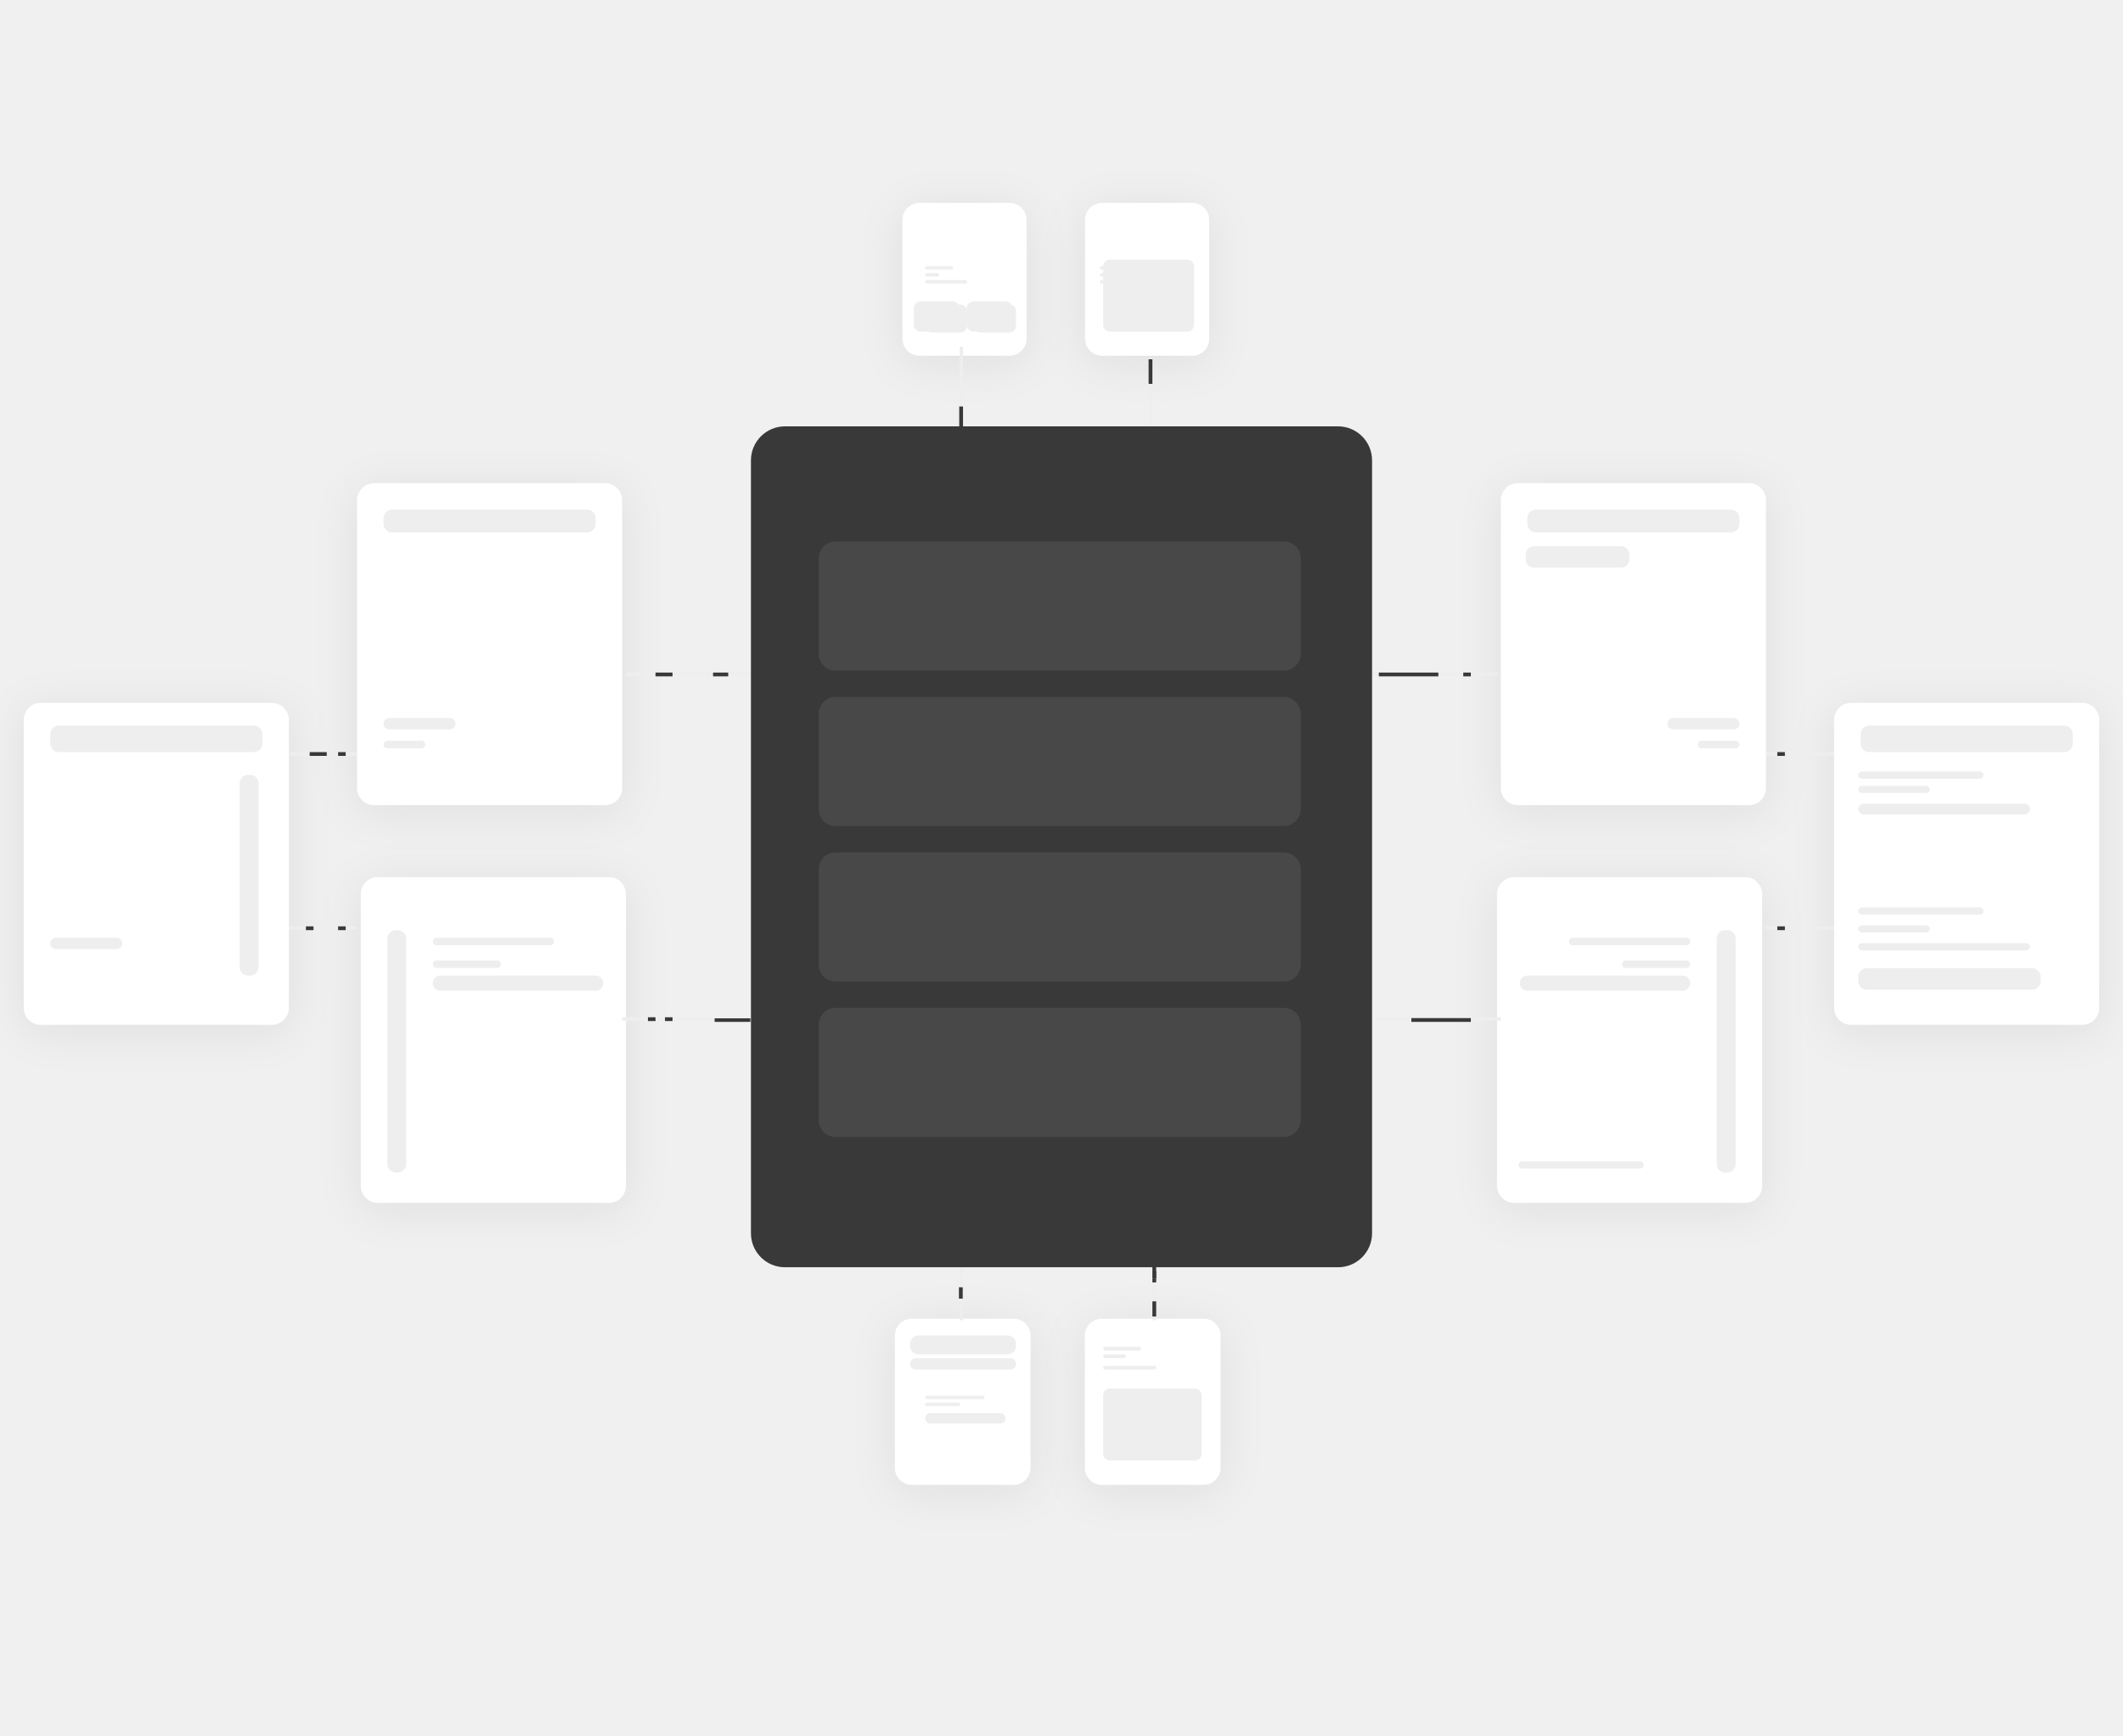
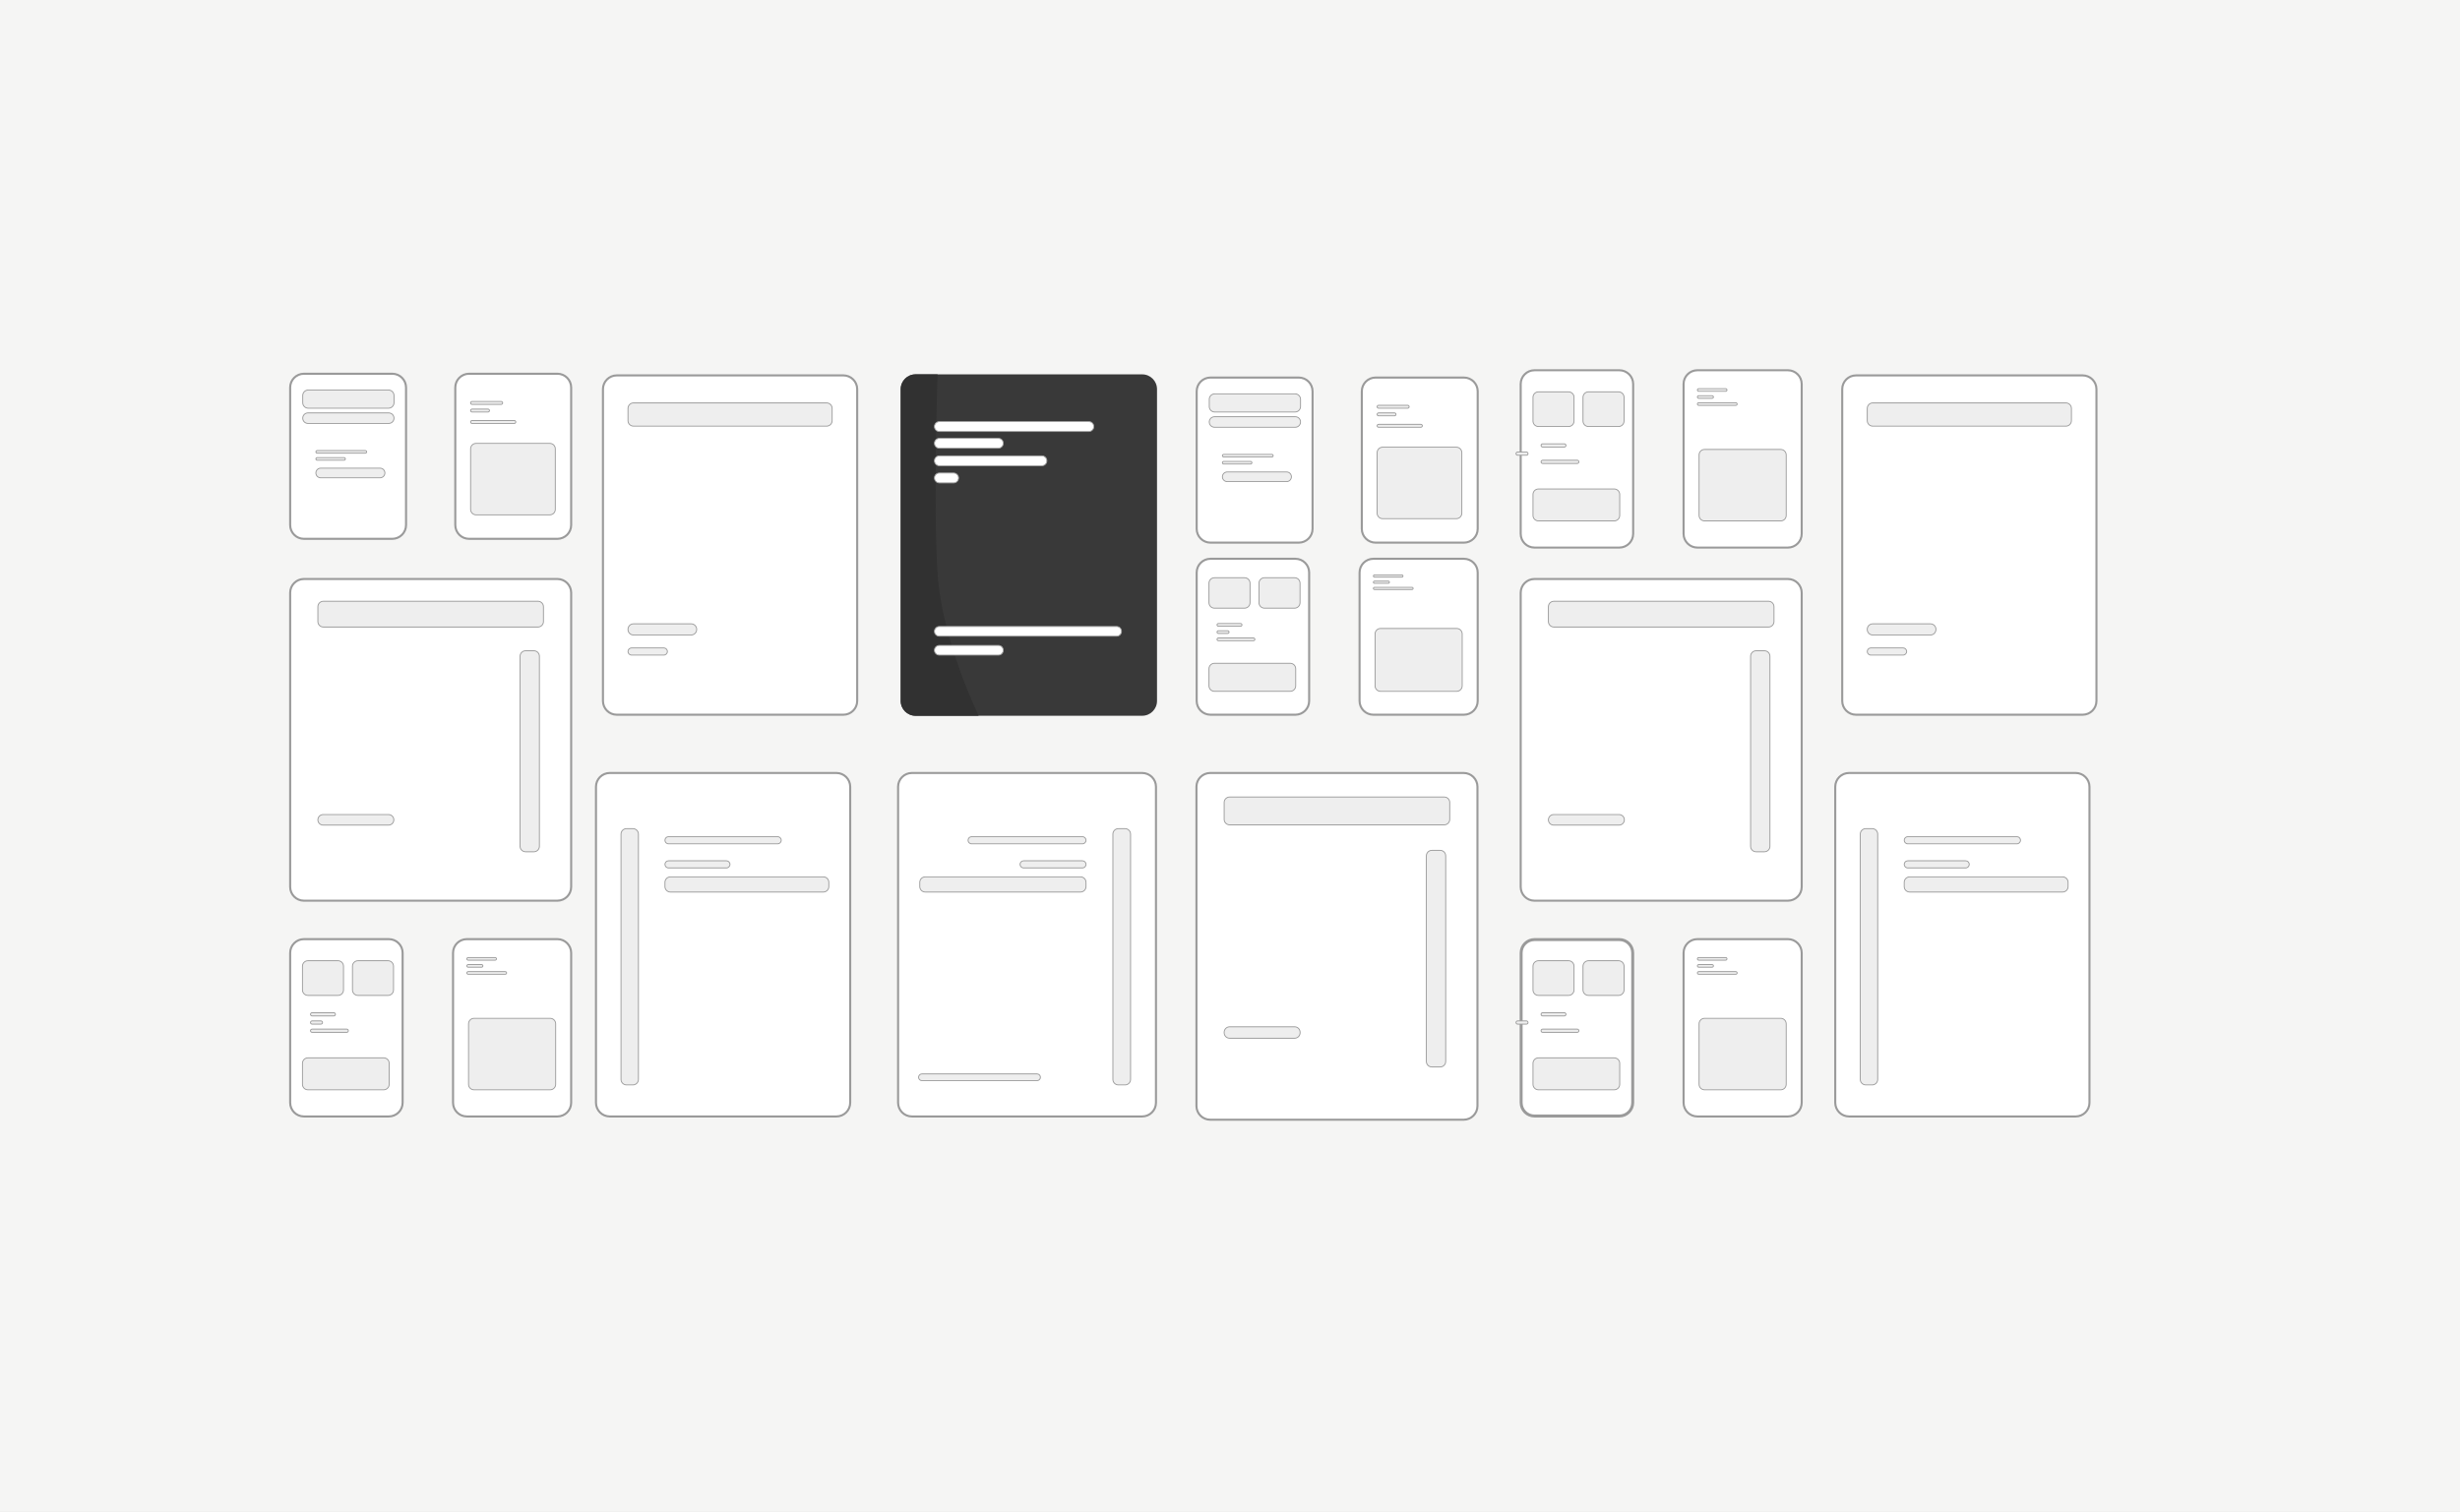
- <svg xmlns="http://www.w3.org/2000/svg" width="624" height="510" viewBox="0 0 624 510" fill="none">
-   <g clip-path="url(#clip0)">
-     <g filter="url(#filter0_d)">
-       <rect x="104.946" y="141.996" width="77.924" height="94.622" rx="5" fill="white" />
-     </g>
-     <g filter="url(#filter1_d)">
-       <rect width="77.924" height="94.622" rx="5" transform="matrix(-1 0 0 1 519.054 141.996)" fill="white" />
-     </g>
-     <g filter="url(#filter2_d)">
-       <rect x="6.984" y="206.561" width="77.924" height="94.622" rx="5" fill="white" />
-     </g>
-     <g filter="url(#filter3_d)">
-       <rect width="77.924" height="94.622" rx="5" transform="matrix(-1 0 0 1 617.016 206.561)" fill="white" />
-     </g>
-     <g filter="url(#filter4_d)">
-       <rect x="106.059" y="257.768" width="77.924" height="95.735" rx="5" fill="white" />
-     </g>
-     <g filter="url(#filter5_d)">
-       <rect width="77.924" height="95.735" rx="5" transform="matrix(-1 0 0 1 517.941 257.768)" fill="white" />
-     </g>
-     <g filter="url(#filter6_d)">
-       <rect x="263.019" y="387.526" width="39.889" height="48.855" rx="5" fill="white" />
-     </g>
-     <g filter="url(#filter7_d)">
-       <rect x="318.865" y="387.526" width="39.889" height="48.855" rx="5" fill="white" />
-     </g>
-     <g filter="url(#filter8_d)">
-       <rect x="265.246" y="59.62" width="36.484" height="44.921" rx="5" fill="white" />
-     </g>
-     <g filter="url(#filter9_d)">
-       <rect x="318.93" y="59.62" width="36.484" height="44.921" rx="5" fill="white" />
-     </g>
-     <rect x="271.918" y="78.192" width="8.222" height="1.028" rx="0.514" fill="#EEEEEE" />
-     <rect x="112.738" y="211.014" width="21.151" height="3.34" rx="1.67" fill="#EEEEEE" />
-     <rect width="21.151" height="3.34" rx="1.67" transform="matrix(-1 0 0 1 511.262 211.014)" fill="#EEEEEE" />
-     <rect x="14.777" y="275.579" width="21.151" height="3.34" rx="1.67" fill="#EEEEEE" />
-     <rect x="127.21" y="275.579" width="35.622" height="2.226" rx="1.113" fill="#EEEEEE" />
-     <rect width="35.622" height="2.226" rx="1.113" transform="matrix(-1 0 0 1 496.79 275.579)" fill="#EEEEEE" />
-     <rect x="271.918" y="410.152" width="17.472" height="1.028" rx="0.514" fill="#EEEEEE" />
-     <rect x="324.245" y="395.804" width="11.132" height="1.113" rx="0.557" fill="#EEEEEE" />
-     <rect x="323.305" y="78.192" width="9.25" height="1.028" rx="0.514" fill="#EEEEEE" />
-     <rect x="271.918" y="80.247" width="4.111" height="1.028" rx="0.514" fill="#EEEEEE" />
-     <rect x="112.738" y="217.693" width="12.245" height="2.226" rx="1.113" fill="#EEEEEE" />
-     <rect width="12.245" height="2.226" rx="1.113" transform="matrix(-1 0 0 1 511.262 217.693)" fill="#EEEEEE" />
-     <rect x="127.21" y="282.259" width="20.038" height="2.226" rx="1.113" fill="#EEEEEE" />
-     <rect width="20.038" height="2.226" rx="1.113" transform="matrix(-1 0 0 1 496.79 282.259)" fill="#EEEEEE" />
-     <rect x="271.918" y="412.207" width="10.277" height="1.028" rx="0.514" fill="#EEEEEE" />
-     <rect x="324.245" y="398.031" width="6.679" height="1.113" rx="0.557" fill="#EEEEEE" />
-     <rect x="323.305" y="80.247" width="5.139" height="1.028" rx="0.514" fill="#EEEEEE" />
-     <rect x="271.918" y="82.302" width="12.333" height="1.028" rx="0.514" fill="#EEEEEE" />
-     <rect x="127.21" y="286.711" width="50.094" height="4.453" rx="2.226" fill="#EEEEEE" />
-     <rect width="50.094" height="4.453" rx="2.226" transform="matrix(-1 0 0 1 496.79 286.711)" fill="#EEEEEE" />
-     <rect x="271.918" y="415.291" width="23.638" height="3.083" rx="1.542" fill="#EEEEEE" />
-     <rect x="324.245" y="401.37" width="15.585" height="1.113" rx="0.557" fill="#EEEEEE" />
-     <rect x="323.305" y="82.302" width="12.333" height="1.028" rx="0.514" fill="#EEEEEE" />
-     <rect x="112.738" y="149.788" width="62.339" height="6.679" rx="2.5" fill="#EEEEEE" />
-     <rect width="62.339" height="6.679" rx="2.5" transform="matrix(-1 0 0 1 511.262 149.788)" fill="#EEEEEE" />
-     <rect x="14.777" y="213.24" width="62.339" height="7.792" rx="2.5" fill="#EEEEEE" />
-     <rect width="62.339" height="7.792" rx="2.5" transform="matrix(-1 0 0 1 609.223 213.24)" fill="#EEEEEE" />
-     <rect x="267.472" y="392.465" width="31.169" height="5.566" rx="2.5" fill="#EEEEEE" />
-     <rect x="267.472" y="399.144" width="31.169" height="3.34" rx="1.67" fill="#EEEEEE" />
-     <rect x="113.851" y="273.353" width="5.566" height="71.245" rx="2.5" fill="#EEEEEE" />
-     <rect width="5.566" height="71.245" rx="2.5" transform="matrix(-1 0 0 1 510.149 273.353)" fill="#EEEEEE" />
-     <rect x="70.436" y="227.712" width="5.566" height="58.999" rx="2.5" fill="#EEEEEE" />
-     <rect x="271.918" y="89.497" width="12.333" height="8.222" rx="2" fill="#EEEEEE" />
-     <rect x="324.245" y="76.318" width="26.717" height="21.151" rx="2" fill="#EEEEEE" />
-     <rect x="324.245" y="408.05" width="28.943" height="21.151" rx="2" fill="#EEEEEE" />
-     <rect x="268.585" y="88.562" width="13.358" height="8.906" rx="2" fill="#EEEEEE" />
-     <rect x="286.306" y="89.497" width="12.333" height="8.222" rx="2" fill="#EEEEEE" />
-     <rect x="284.17" y="88.562" width="13.358" height="8.906" rx="2" fill="#EEEEEE" />
-     <line x1="220.718" y1="198.156" x2="183.982" y2="198.156" stroke="#EEEEEE" />
-     <line y1="-0.5" x2="36.736" y2="-0.5" transform="matrix(1 -9.91397e-08 -7.70906e-08 -1 403.282 197.656)" stroke="#EEEEEE" />
-     <line x1="104.946" y1="221.533" x2="84.908" y2="221.533" stroke="#EEEEEE" />
-     <line y1="-0.5" x2="20.038" y2="-0.5" transform="matrix(1 -9.7968e-08 -7.80126e-08 -1 519.054 221.033)" stroke="#EEEEEE" />
-     <line x1="104.946" y1="272.74" x2="84.908" y2="272.74" stroke="#EEEEEE" />
-     <line y1="-0.5" x2="20.038" y2="-0.5" transform="matrix(1 -9.91397e-08 -7.70906e-08 -1 519.054 272.24)" stroke="#EEEEEE" />
-     <line x1="282.557" y1="125.298" x2="282.557" y2="101.921" stroke="#EEEEEE" />
-     <line x1="282.557" y1="388.012" x2="282.557" y2="366.861" stroke="#EEEEEE" />
-     <line x1="338.217" y1="125.298" x2="338.217" y2="105.261" stroke="#EEEEEE" />
-     <line x1="339.33" y1="388.012" x2="339.33" y2="366.861" stroke="#EEEEEE" />
-     <line x1="219.605" y1="299.457" x2="182.869" y2="299.457" stroke="#EEEEEE" />
-     <line y1="-0.5" x2="36.736" y2="-0.5" transform="matrix(1 -9.90701e-08 -7.70365e-08 -1 404.395 298.957)" stroke="#EEEEEE" />
-     <rect x="281.851" y="378.307" width="1.113" height="3.34" fill="#393939" />
-     <rect x="214.039" y="197.656" width="1.113" height="4.453" transform="rotate(90 214.039 197.656)" fill="#393939" />
-     <rect x="101.606" y="221.033" width="1.113" height="2.226" transform="rotate(90 101.606 221.033)" fill="#393939" />
-     <rect x="197.678" y="298.957" width="1.113" height="2.226" transform="rotate(90 197.678 298.957)" fill="#393939" />
-     <rect x="192.669" y="298.957" width="1.113" height="2.226" transform="rotate(90 192.669 298.957)" fill="#393939" />
-     <rect x="96.04" y="221.033" width="1.113" height="5.01" transform="rotate(90 96.0403 221.033)" fill="#393939" />
-     <rect x="197.678" y="197.656" width="1.113" height="5.01" transform="rotate(90 197.678 197.656)" fill="#393939" />
-     <rect width="1.113" height="2.226" transform="matrix(3.90063e-08 1 1 -4.8984e-08 522.394 221.033)" fill="#393939" />
-     <rect width="1.113" height="2.226" transform="matrix(3.90063e-08 1 1 -4.8984e-08 430.089 197.656)" fill="#393939" />
-     <rect width="1.113" height="17.489" transform="matrix(3.90063e-08 1 1 -4.8984e-08 405.274 197.656)" fill="#393939" />
-     <rect width="1.113" height="7.225" transform="matrix(1 0 -9.97768e-09 -1 337.604 112.808)" fill="#393939" />
-     <rect width="1.113" height="7.225" transform="matrix(1 0 -9.97768e-09 -1 281.944 126.684)" fill="#393939" />
-     <rect width="1.113" height="17.489" transform="matrix(3.90063e-08 1 1 -4.8984e-08 414.827 299.205)" fill="#393939" />
-     <rect x="101.606" y="272.24" width="1.113" height="2.226" transform="rotate(90 101.606 272.24)" fill="#393939" />
-     <rect x="92.144" y="272.24" width="1.113" height="2.226" transform="rotate(90 92.1439 272.24)" fill="#393939" />
-     <rect width="1.113" height="2.226" transform="matrix(3.85453e-08 1 1 -4.95698e-08 522.394 272.24)" fill="#393939" />
-     <rect x="220.556" y="299.267" width="1.051" height="10.511" transform="rotate(90 220.556 299.267)" fill="#393939" />
-     <rect x="338.717" y="370.201" width="1.113" height="5.566" fill="#393939" />
-     <rect x="338.717" y="382.446" width="1.113" height="4.453" fill="#393939" />
-     <rect x="338.717" y="373.541" width="1.113" height="2.226" fill="#393939" />
-     <rect x="338.717" y="375.767" width="1.113" height="1.113" fill="#393939" />
-     <rect x="448.44" y="160.524" width="30.481" height="6.306" rx="2.5" fill="#EEEEEE" />
-     <rect x="446.338" y="341.31" width="36.788" height="2.102" rx="1.051" fill="#EEEEEE" />
-     <rect x="546.19" y="226.742" width="36.788" height="2.102" rx="1.051" fill="#EEEEEE" />
-     <rect x="546.19" y="266.683" width="36.788" height="2.102" rx="1.051" fill="#EEEEEE" />
-     <rect x="546.19" y="230.946" width="21.022" height="2.102" rx="1.051" fill="#EEEEEE" />
-     <rect x="546.19" y="271.938" width="21.022" height="2.102" rx="1.051" fill="#EEEEEE" />
-     <rect x="546.19" y="236.201" width="50.452" height="3.153" rx="1.577" fill="#EEEEEE" />
-     <rect x="546.19" y="277.194" width="50.452" height="2.102" rx="1.051" fill="#EEEEEE" />
-     <rect x="546.19" y="284.551" width="53.605" height="6.306" rx="2.5" fill="#EEEEEE" />
-     <rect x="220.718" y="125.298" width="182.564" height="247.129" rx="10" fill="#393939" />
-     <rect x="240.62" y="159.133" width="141.708" height="37.944" rx="5" fill="#484848" />
-     <rect x="240.62" y="250.508" width="141.708" height="37.944" rx="5" fill="#484848" />
-     <rect x="240.62" y="296.195" width="141.708" height="37.944" rx="5" fill="#484848" />
-     <rect x="240.62" y="204.821" width="141.708" height="37.944" rx="5" fill="#484848" />
-   </g>
-   <defs>
-     <filter id="filter0_d" x="91.946" y="130.996" width="103.924" height="120.622" filterUnits="userSpaceOnUse" color-interpolation-filters="sRGB">
-       <feFlood flood-opacity="0" result="BackgroundImageFix" />
-       <feColorMatrix in="SourceAlpha" type="matrix" values="0 0 0 0 0 0 0 0 0 0 0 0 0 0 0 0 0 0 127 0" />
-       <feOffset dy="2" />
-       <feGaussianBlur stdDeviation="6.5" />
-       <feColorMatrix type="matrix" values="0 0 0 0 0 0 0 0 0 0 0 0 0 0 0 0 0 0 0.07 0" />
-       <feBlend mode="normal" in2="BackgroundImageFix" result="effect1_dropShadow" />
-       <feBlend mode="normal" in="SourceGraphic" in2="effect1_dropShadow" result="shape" />
-     </filter>
-     <filter id="filter1_d" x="428.13" y="130.996" width="103.924" height="120.622" filterUnits="userSpaceOnUse" color-interpolation-filters="sRGB">
-       <feFlood flood-opacity="0" result="BackgroundImageFix" />
-       <feColorMatrix in="SourceAlpha" type="matrix" values="0 0 0 0 0 0 0 0 0 0 0 0 0 0 0 0 0 0 127 0" />
-       <feOffset dy="2" />
-       <feGaussianBlur stdDeviation="6.5" />
-       <feColorMatrix type="matrix" values="0 0 0 0 0 0 0 0 0 0 0 0 0 0 0 0 0 0 0.07 0" />
-       <feBlend mode="normal" in2="BackgroundImageFix" result="effect1_dropShadow" />
-       <feBlend mode="normal" in="SourceGraphic" in2="effect1_dropShadow" result="shape" />
-     </filter>
-     <filter id="filter2_d" x="-6.016" y="195.561" width="103.924" height="120.622" filterUnits="userSpaceOnUse" color-interpolation-filters="sRGB">
-       <feFlood flood-opacity="0" result="BackgroundImageFix" />
-       <feColorMatrix in="SourceAlpha" type="matrix" values="0 0 0 0 0 0 0 0 0 0 0 0 0 0 0 0 0 0 127 0" />
-       <feOffset dy="2" />
-       <feGaussianBlur stdDeviation="6.5" />
-       <feColorMatrix type="matrix" values="0 0 0 0 0 0 0 0 0 0 0 0 0 0 0 0 0 0 0.07 0" />
-       <feBlend mode="normal" in2="BackgroundImageFix" result="effect1_dropShadow" />
-       <feBlend mode="normal" in="SourceGraphic" in2="effect1_dropShadow" result="shape" />
-     </filter>
-     <filter id="filter3_d" x="526.092" y="195.561" width="103.924" height="120.622" filterUnits="userSpaceOnUse" color-interpolation-filters="sRGB">
-       <feFlood flood-opacity="0" result="BackgroundImageFix" />
-       <feColorMatrix in="SourceAlpha" type="matrix" values="0 0 0 0 0 0 0 0 0 0 0 0 0 0 0 0 0 0 127 0" />
-       <feOffset dy="2" />
-       <feGaussianBlur stdDeviation="6.5" />
-       <feColorMatrix type="matrix" values="0 0 0 0 0 0 0 0 0 0 0 0 0 0 0 0 0 0 0.07 0" />
-       <feBlend mode="normal" in2="BackgroundImageFix" result="effect1_dropShadow" />
-       <feBlend mode="normal" in="SourceGraphic" in2="effect1_dropShadow" result="shape" />
-     </filter>
-     <filter id="filter4_d" x="93.059" y="246.768" width="103.924" height="121.735" filterUnits="userSpaceOnUse" color-interpolation-filters="sRGB">
-       <feFlood flood-opacity="0" result="BackgroundImageFix" />
-       <feColorMatrix in="SourceAlpha" type="matrix" values="0 0 0 0 0 0 0 0 0 0 0 0 0 0 0 0 0 0 127 0" />
-       <feOffset dy="2" />
-       <feGaussianBlur stdDeviation="6.5" />
-       <feColorMatrix type="matrix" values="0 0 0 0 0 0 0 0 0 0 0 0 0 0 0 0 0 0 0.07 0" />
-       <feBlend mode="normal" in2="BackgroundImageFix" result="effect1_dropShadow" />
-       <feBlend mode="normal" in="SourceGraphic" in2="effect1_dropShadow" result="shape" />
-     </filter>
-     <filter id="filter5_d" x="427.017" y="246.768" width="103.924" height="121.735" filterUnits="userSpaceOnUse" color-interpolation-filters="sRGB">
-       <feFlood flood-opacity="0" result="BackgroundImageFix" />
-       <feColorMatrix in="SourceAlpha" type="matrix" values="0 0 0 0 0 0 0 0 0 0 0 0 0 0 0 0 0 0 127 0" />
-       <feOffset dy="2" />
-       <feGaussianBlur stdDeviation="6.5" />
-       <feColorMatrix type="matrix" values="0 0 0 0 0 0 0 0 0 0 0 0 0 0 0 0 0 0 0.07 0" />
-       <feBlend mode="normal" in2="BackgroundImageFix" result="effect1_dropShadow" />
-       <feBlend mode="normal" in="SourceGraphic" in2="effect1_dropShadow" result="shape" />
-     </filter>
-     <filter id="filter6_d" x="250.019" y="376.526" width="65.889" height="74.855" filterUnits="userSpaceOnUse" color-interpolation-filters="sRGB">
-       <feFlood flood-opacity="0" result="BackgroundImageFix" />
-       <feColorMatrix in="SourceAlpha" type="matrix" values="0 0 0 0 0 0 0 0 0 0 0 0 0 0 0 0 0 0 127 0" />
-       <feOffset dy="2" />
-       <feGaussianBlur stdDeviation="6.5" />
-       <feColorMatrix type="matrix" values="0 0 0 0 0 0 0 0 0 0 0 0 0 0 0 0 0 0 0.07 0" />
-       <feBlend mode="normal" in2="BackgroundImageFix" result="effect1_dropShadow" />
-       <feBlend mode="normal" in="SourceGraphic" in2="effect1_dropShadow" result="shape" />
-     </filter>
-     <filter id="filter7_d" x="305.865" y="376.526" width="65.889" height="74.855" filterUnits="userSpaceOnUse" color-interpolation-filters="sRGB">
-       <feFlood flood-opacity="0" result="BackgroundImageFix" />
-       <feColorMatrix in="SourceAlpha" type="matrix" values="0 0 0 0 0 0 0 0 0 0 0 0 0 0 0 0 0 0 127 0" />
-       <feOffset dy="2" />
-       <feGaussianBlur stdDeviation="6.5" />
-       <feColorMatrix type="matrix" values="0 0 0 0 0 0 0 0 0 0 0 0 0 0 0 0 0 0 0.07 0" />
-       <feBlend mode="normal" in2="BackgroundImageFix" result="effect1_dropShadow" />
-       <feBlend mode="normal" in="SourceGraphic" in2="effect1_dropShadow" result="shape" />
-     </filter>
-     <filter id="filter8_d" x="252.246" y="48.62" width="62.484" height="70.921" filterUnits="userSpaceOnUse" color-interpolation-filters="sRGB">
-       <feFlood flood-opacity="0" result="BackgroundImageFix" />
-       <feColorMatrix in="SourceAlpha" type="matrix" values="0 0 0 0 0 0 0 0 0 0 0 0 0 0 0 0 0 0 127 0" />
-       <feOffset dy="2" />
-       <feGaussianBlur stdDeviation="6.5" />
-       <feColorMatrix type="matrix" values="0 0 0 0 0 0 0 0 0 0 0 0 0 0 0 0 0 0 0.07 0" />
-       <feBlend mode="normal" in2="BackgroundImageFix" result="effect1_dropShadow" />
-       <feBlend mode="normal" in="SourceGraphic" in2="effect1_dropShadow" result="shape" />
-     </filter>
-     <filter id="filter9_d" x="305.93" y="48.62" width="62.484" height="70.921" filterUnits="userSpaceOnUse" color-interpolation-filters="sRGB">
-       <feFlood flood-opacity="0" result="BackgroundImageFix" />
-       <feColorMatrix in="SourceAlpha" type="matrix" values="0 0 0 0 0 0 0 0 0 0 0 0 0 0 0 0 0 0 127 0" />
-       <feOffset dy="2" />
-       <feGaussianBlur stdDeviation="6.5" />
-       <feColorMatrix type="matrix" values="0 0 0 0 0 0 0 0 0 0 0 0 0 0 0 0 0 0 0.07 0" />
-       <feBlend mode="normal" in2="BackgroundImageFix" result="effect1_dropShadow" />
-       <feBlend mode="normal" in="SourceGraphic" in2="effect1_dropShadow" result="shape" />
-     </filter>
-     <clipPath id="clip0">
-       <rect width="624" height="510" fill="white" />
-     </clipPath>
-   </defs>
+ <svg xmlns="http://www.w3.org/2000/svg" width="830" height="510" viewBox="0 0 830 510" fill="none">
+   <rect width="830" height="510" fill="#F5F5F4" />
+   <rect x="203.437" y="126.693" width="85.776" height="114.518" rx="4.65" fill="white" stroke="#9A9A9A" stroke-width="0.7" />
+   <rect x="621.562" y="126.693" width="85.776" height="114.518" rx="4.65" fill="white" stroke="#9A9A9A" stroke-width="0.7" />
+   <rect width="86.476" height="115.218" rx="5" transform="matrix(-1 0 0 1 390.374 126.343)" fill="#393939" />
+   <path d="M316.329 126.343H308.898C306.137 126.343 303.898 128.582 303.898 131.343V236.562C303.898 239.323 306.137 241.562 308.898 241.562H330.197C330.197 241.562 317.735 216.003 316.329 193.396C314.872 169.988 316.329 126.343 316.329 126.343Z" fill="#313131" />
+   <rect x="97.9" y="195.404" width="94.81" height="108.568" rx="4.65" fill="white" stroke="#9A9A9A" stroke-width="0.7" />
+   <rect x="403.68" y="260.874" width="94.81" height="117.017" rx="4.65" fill="white" stroke="#9A9A9A" stroke-width="0.7" />
+   <rect x="513.079" y="195.404" width="94.81" height="108.568" rx="4.65" fill="white" stroke="#9A9A9A" stroke-width="0.7" />
+   <rect x="201.082" y="260.874" width="85.776" height="115.918" rx="4.65" fill="white" stroke="#9A9A9A" stroke-width="0.7" />
+   <rect x="619.208" y="260.874" width="85.776" height="115.918" rx="4.65" fill="white" stroke="#9A9A9A" stroke-width="0.7" />
+   <rect x="-0.35" y="0.35" width="87.011" height="115.918" rx="4.65" transform="matrix(-1 0 0 1 389.674 260.524)" fill="white" stroke="#9A9A9A" stroke-width="0.7" />
+   <rect x="97.9" y="126.132" width="39.096" height="55.717" rx="4.65" fill="white" stroke="#9A9A9A" stroke-width="0.7" />
+   <rect x="153.614" y="126.132" width="39.096" height="55.717" rx="4.65" fill="white" stroke="#9A9A9A" stroke-width="0.7" />
+   <rect x="403.76" y="127.418" width="39.096" height="55.717" rx="4.65" fill="white" stroke="#9A9A9A" stroke-width="0.7" />
+   <rect x="459.475" y="127.418" width="39.096" height="55.717" rx="4.65" fill="white" stroke="#9A9A9A" stroke-width="0.7" />
+   <rect x="97.9" y="316.949" width="37.946" height="59.843" rx="4.65" fill="white" stroke="#9A9A9A" stroke-width="0.7" />
+   <rect x="152.856" y="316.949" width="39.854" height="59.843" rx="4.65" fill="white" stroke="#9A9A9A" stroke-width="0.7" />
+   <rect x="403.76" y="188.581" width="37.946" height="52.63" rx="4.65" fill="white" stroke="#9A9A9A" stroke-width="0.7" />
+   <rect x="458.717" y="188.581" width="39.854" height="52.63" rx="4.65" fill="white" stroke="#9A9A9A" stroke-width="0.7" />
+   <rect x="513.229" y="317.099" width="37.646" height="59.543" rx="4.5" fill="white" stroke="#9A9A9A" />
+   <rect x="568.036" y="316.949" width="39.854" height="59.843" rx="4.65" fill="white" stroke="#9A9A9A" stroke-width="0.7" />
+   <rect x="513.079" y="124.956" width="37.946" height="59.843" rx="4.65" fill="white" stroke="#9A9A9A" stroke-width="0.7" />
+   <rect x="568.036" y="124.956" width="39.854" height="59.843" rx="4.65" fill="white" stroke="#9A9A9A" stroke-width="0.7" />
+   <rect x="104.767" y="341.779" width="8.409" height="1.085" rx="0.543" fill="#EEEEEE" stroke="#9A9A9A" stroke-width="0.3" />
+   <rect x="410.628" y="210.43" width="8.409" height="0.92" rx="0.46" fill="#EEEEEE" stroke="#9A9A9A" stroke-width="0.3" />
+   <rect x="519.947" y="341.779" width="8.409" height="1.085" rx="0.543" fill="#EEEEEE" stroke="#9A9A9A" stroke-width="0.3" />
+   <rect x="519.947" y="149.787" width="8.409" height="1.085" rx="0.543" fill="#EEEEEE" stroke="#9A9A9A" stroke-width="0.3" />
+   <rect x="211.884" y="210.535" width="23.172" height="3.767" rx="1.85" fill="#EEEEEE" stroke="#9A9A9A" stroke-width="0.3" />
+   <rect x="630.01" y="210.535" width="23.172" height="3.767" rx="1.85" fill="#EEEEEE" stroke="#9A9A9A" stroke-width="0.3" />
+   <rect x="-0.15" y="0.15" width="63.095" height="3.257" rx="1.629" transform="matrix(-1 0 0 1 378.232 211.292)" fill="white" stroke="#A5A5A5" stroke-width="0.3" />
+   <rect x="-0.15" y="0.15" width="23.205" height="3.257" rx="1.629" transform="matrix(-1 0 0 1 338.342 217.672)" fill="white" stroke="#A5A5A5" stroke-width="0.3" />
+   <rect x="107.251" y="274.905" width="25.624" height="3.557" rx="1.778" fill="#EEEEEE" stroke="#9A9A9A" stroke-width="0.3" />
+   <rect x="413.031" y="346.538" width="25.624" height="3.855" rx="1.85" fill="#EEEEEE" stroke="#9A9A9A" stroke-width="0.3" />
+   <rect x="522.431" y="274.905" width="25.624" height="3.557" rx="1.778" fill="#EEEEEE" stroke="#9A9A9A" stroke-width="0.3" />
+   <rect x="224.354" y="282.37" width="39.232" height="2.412" rx="1.206" fill="#EEEEEE" stroke="#9A9A9A" stroke-width="0.3" />
+   <rect x="642.479" y="282.37" width="39.232" height="2.412" rx="1.206" fill="#EEEEEE" stroke="#9A9A9A" stroke-width="0.3" />
+   <rect x="-0.15" y="0.15" width="39.796" height="2.412" rx="1.206" transform="matrix(-1 0 0 1 366.267 282.22)" fill="#EEEEEE" stroke="#9A9A9A" stroke-width="0.3" />
+   <rect x="106.578" y="152.06" width="17.131" height="0.887" rx="0.443" fill="#EEEEEE" stroke="#9A9A9A" stroke-width="0.3" />
+   <rect x="412.438" y="153.346" width="17.131" height="0.887" rx="0.443" fill="#EEEEEE" stroke="#9A9A9A" stroke-width="0.3" />
+   <rect x="158.782" y="135.492" width="10.806" height="0.986" rx="0.493" fill="#EEEEEE" stroke="#9A9A9A" stroke-width="0.3" />
+   <rect x="464.643" y="136.778" width="10.806" height="0.986" rx="0.493" fill="#EEEEEE" stroke="#9A9A9A" stroke-width="0.3" />
+   <rect x="157.519" y="323.164" width="9.981" height="0.887" rx="0.443" fill="#EEEEEE" stroke="#9A9A9A" stroke-width="0.3" />
+   <rect x="463.38" y="194.032" width="9.981" height="0.745" rx="0.373" fill="#EEEEEE" stroke="#9A9A9A" stroke-width="0.3" />
+   <rect x="572.699" y="323.164" width="9.981" height="0.887" rx="0.443" fill="#EEEEEE" stroke="#9A9A9A" stroke-width="0.3" />
+   <rect x="572.699" y="131.171" width="9.981" height="0.887" rx="0.443" fill="#EEEEEE" stroke="#9A9A9A" stroke-width="0.3" />
+   <rect x="104.767" y="344.55" width="4.054" height="1.085" rx="0.543" fill="#EEEEEE" stroke="#9A9A9A" stroke-width="0.3" />
+   <rect x="410.628" y="212.87" width="4.054" height="0.92" rx="0.46" fill="#EEEEEE" stroke="#9A9A9A" stroke-width="0.3" />
+   <rect x="511.503" y="344.55" width="4.054" height="1.085" rx="0.543" fill="#EEEEEE" stroke="#9A9A9A" stroke-width="0.3" />
+   <rect x="511.503" y="152.557" width="4.054" height="1.085" rx="0.543" fill="#EEEEEE" stroke="#9A9A9A" stroke-width="0.3" />
+   <rect x="211.884" y="218.668" width="13.289" height="2.411" rx="1.206" fill="#EEEEEE" stroke="#9A9A9A" stroke-width="0.3" />
+   <rect x="630.01" y="218.668" width="13.289" height="2.411" rx="1.206" fill="#EEEEEE" stroke="#9A9A9A" stroke-width="0.3" />
+   <rect x="224.354" y="290.506" width="21.937" height="2.412" rx="1.206" fill="#EEEEEE" stroke="#9A9A9A" stroke-width="0.3" />
+   <rect x="642.479" y="290.506" width="21.937" height="2.412" rx="1.206" fill="#EEEEEE" stroke="#9A9A9A" stroke-width="0.3" />
+   <rect x="-0.15" y="0.15" width="22.254" height="2.412" rx="1.206" transform="matrix(-1 0 0 1 366.267 290.356)" fill="#EEEEEE" stroke="#9A9A9A" stroke-width="0.3" />
+   <rect x="106.578" y="154.434" width="9.953" height="0.887" rx="0.443" fill="#EEEEEE" stroke="#9A9A9A" stroke-width="0.3" />
+   <rect x="412.438" y="155.719" width="9.953" height="0.887" rx="0.443" fill="#EEEEEE" stroke="#9A9A9A" stroke-width="0.3" />
+   <rect x="158.782" y="138.063" width="6.364" height="0.986" rx="0.493" fill="#EEEEEE" stroke="#9A9A9A" stroke-width="0.3" />
+   <rect x="464.643" y="139.349" width="6.364" height="0.986" rx="0.493" fill="#EEEEEE" stroke="#9A9A9A" stroke-width="0.3" />
+   <rect x="157.519" y="325.537" width="5.412" height="0.887" rx="0.443" fill="#EEEEEE" stroke="#9A9A9A" stroke-width="0.3" />
+   <rect x="463.38" y="196.123" width="5.412" height="0.745" rx="0.373" fill="#EEEEEE" stroke="#9A9A9A" stroke-width="0.3" />
+   <rect x="572.699" y="325.537" width="5.412" height="0.887" rx="0.443" fill="#EEEEEE" stroke="#9A9A9A" stroke-width="0.3" />
+   <rect x="572.699" y="133.545" width="5.412" height="0.887" rx="0.443" fill="#EEEEEE" stroke="#9A9A9A" stroke-width="0.3" />
+   <rect x="104.767" y="347.32" width="12.764" height="1.085" rx="0.543" fill="#EEEEEE" stroke="#9A9A9A" stroke-width="0.3" />
+   <rect x="410.628" y="215.311" width="12.764" height="0.92" rx="0.46" fill="#EEEEEE" stroke="#9A9A9A" stroke-width="0.3" />
+   <rect x="519.947" y="347.32" width="12.764" height="1.085" rx="0.543" fill="#EEEEEE" stroke="#9A9A9A" stroke-width="0.3" />
+   <rect x="519.947" y="155.327" width="12.764" height="1.085" rx="0.543" fill="#EEEEEE" stroke="#9A9A9A" stroke-width="0.3" />
+   <rect x="224.354" y="295.931" width="55.291" height="5.124" rx="1.85" fill="#EEEEEE" stroke="#9A9A9A" stroke-width="0.3" />
+   <rect x="642.479" y="295.931" width="55.291" height="5.124" rx="1.85" fill="#EEEEEE" stroke="#9A9A9A" stroke-width="0.3" />
+   <rect x="-0.15" y="0.15" width="56.086" height="5.124" rx="1.85" transform="matrix(-1 0 0 1 366.267 295.78)" fill="#EEEEEE" stroke="#9A9A9A" stroke-width="0.3" />
+   <rect x="106.578" y="157.994" width="23.283" height="3.26" rx="1.63" fill="#EEEEEE" stroke="#9A9A9A" stroke-width="0.3" />
+   <rect x="412.438" y="159.28" width="23.283" height="3.26" rx="1.63" fill="#EEEEEE" stroke="#9A9A9A" stroke-width="0.3" />
+   <rect x="158.782" y="141.92" width="15.248" height="0.986" rx="0.493" fill="#EEEEEE" stroke="#9A9A9A" stroke-width="0.3" />
+   <rect x="464.643" y="143.205" width="15.248" height="0.986" rx="0.493" fill="#EEEEEE" stroke="#9A9A9A" stroke-width="0.3" />
+   <rect x="157.519" y="327.911" width="13.408" height="0.887" rx="0.443" fill="#EEEEEE" stroke="#9A9A9A" stroke-width="0.3" />
+   <rect x="463.38" y="198.214" width="13.408" height="0.745" rx="0.373" fill="#EEEEEE" stroke="#9A9A9A" stroke-width="0.3" />
+   <rect x="572.699" y="327.911" width="13.408" height="0.887" rx="0.443" fill="#EEEEEE" stroke="#9A9A9A" stroke-width="0.3" />
+   <rect x="572.699" y="135.918" width="13.408" height="0.887" rx="0.443" fill="#EEEEEE" stroke="#9A9A9A" stroke-width="0.3" />
+   <rect x="211.884" y="135.982" width="68.881" height="7.833" rx="1.85" fill="#EEEEEE" stroke="#9A9A9A" stroke-width="0.3" />
+   <rect x="630.01" y="135.982" width="68.881" height="7.833" rx="1.85" fill="#EEEEEE" stroke="#9A9A9A" stroke-width="0.3" />
+   <rect x="-0.15" y="0.15" width="53.751" height="3.335" rx="1.667" transform="matrix(-1 0 0 1 368.888 142.135)" fill="white" stroke="#A5A5A5" stroke-width="0.3" />
+   <rect x="-0.15" y="0.15" width="23.205" height="3.335" rx="1.667" transform="matrix(-1 0 0 1 338.342 147.779)" fill="white" stroke="#A5A5A5" stroke-width="0.3" />
+   <rect x="-0.15" y="0.15" width="37.911" height="3.335" rx="1.667" transform="matrix(-1 0 0 1 353.048 153.692)" fill="white" stroke="#A5A5A5" stroke-width="0.3" />
+   <rect x="-0.15" y="0.15" width="8.122" height="3.335" rx="1.667" transform="matrix(-1 0 0 1 323.26 159.485)" fill="white" stroke="#A5A5A5" stroke-width="0.3" />
+   <rect x="107.251" y="202.917" width="76.108" height="8.699" rx="1.85" fill="#EEEEEE" stroke="#9A9A9A" stroke-width="0.3" />
+   <rect x="413.031" y="268.983" width="76.108" height="9.394" rx="1.85" fill="#EEEEEE" stroke="#9A9A9A" stroke-width="0.3" />
+   <rect x="522.431" y="202.917" width="76.108" height="8.699" rx="1.85" fill="#EEEEEE" stroke="#9A9A9A" stroke-width="0.3" />
+   <rect x="102.142" y="131.636" width="30.796" height="6.128" rx="1.85" fill="#EEEEEE" stroke="#9A9A9A" stroke-width="0.3" />
+   <rect x="408.003" y="132.921" width="30.796" height="6.128" rx="1.85" fill="#EEEEEE" stroke="#9A9A9A" stroke-width="0.3" />
+   <rect x="102.142" y="139.349" width="30.796" height="3.557" rx="1.778" fill="#EEEEEE" stroke="#9A9A9A" stroke-width="0.3" />
+   <rect x="408.003" y="140.634" width="30.796" height="3.557" rx="1.778" fill="#EEEEEE" stroke="#9A9A9A" stroke-width="0.3" />
+   <rect x="209.529" y="279.658" width="5.877" height="86.485" rx="1.85" fill="#EEEEEE" stroke="#9A9A9A" stroke-width="0.3" />
+   <rect x="627.655" y="279.658" width="5.877" height="86.485" rx="1.85" fill="#EEEEEE" stroke="#9A9A9A" stroke-width="0.3" />
+   <rect x="-0.15" y="0.15" width="5.965" height="86.485" rx="1.85" transform="matrix(-1 0 0 1 381.303 279.509)" fill="#EEEEEE" stroke="#9A9A9A" stroke-width="0.3" />
+   <rect x="175.472" y="219.629" width="6.522" height="67.832" rx="1.85" fill="#EEEEEE" stroke="#9A9A9A" stroke-width="0.3" />
+   <rect x="481.253" y="286.987" width="6.522" height="73.1" rx="1.85" fill="#EEEEEE" stroke="#9A9A9A" stroke-width="0.3" />
+   <rect x="590.652" y="219.629" width="6.522" height="67.832" rx="1.85" fill="#EEEEEE" stroke="#9A9A9A" stroke-width="0.3" />
+   <rect x="102.047" y="357.017" width="29.262" height="10.781" rx="1.85" fill="#EEEEEE" stroke="#9A9A9A" stroke-width="0.3" />
+   <rect x="407.908" y="223.852" width="29.262" height="9.461" rx="1.85" fill="#EEEEEE" stroke="#9A9A9A" stroke-width="0.3" />
+   <rect x="517.227" y="357.017" width="29.262" height="10.781" rx="1.85" fill="#EEEEEE" stroke="#9A9A9A" stroke-width="0.3" />
+   <rect x="517.227" y="165.024" width="29.262" height="10.781" rx="1.85" fill="#EEEEEE" stroke="#9A9A9A" stroke-width="0.3" />
+   <rect x="158.085" y="343.674" width="29.396" height="24.125" rx="1.85" fill="#EEEEEE" stroke="#9A9A9A" stroke-width="0.3" />
+   <rect x="463.946" y="212.099" width="29.396" height="21.215" rx="1.85" fill="#EEEEEE" stroke="#9A9A9A" stroke-width="0.3" />
+   <rect x="573.265" y="343.674" width="29.396" height="24.125" rx="1.85" fill="#EEEEEE" stroke="#9A9A9A" stroke-width="0.3" />
+   <rect x="573.265" y="151.681" width="29.396" height="24.125" rx="1.85" fill="#EEEEEE" stroke="#9A9A9A" stroke-width="0.3" />
+   <rect x="158.782" y="149.633" width="28.575" height="24.125" rx="1.85" fill="#EEEEEE" stroke="#9A9A9A" stroke-width="0.3" />
+   <rect x="464.643" y="150.918" width="28.575" height="24.125" rx="1.85" fill="#EEEEEE" stroke="#9A9A9A" stroke-width="0.3" />
+   <rect x="102.047" y="324.236" width="13.85" height="11.703" rx="1.85" fill="#EEEEEE" stroke="#9A9A9A" stroke-width="0.3" />
+   <rect x="407.908" y="194.976" width="13.85" height="10.273" rx="1.85" fill="#EEEEEE" stroke="#9A9A9A" stroke-width="0.3" />
+   <rect x="517.227" y="324.236" width="13.85" height="11.703" rx="1.85" fill="#EEEEEE" stroke="#9A9A9A" stroke-width="0.3" />
+   <rect x="517.227" y="132.243" width="13.85" height="11.703" rx="1.85" fill="#EEEEEE" stroke="#9A9A9A" stroke-width="0.3" />
+   <rect x="118.922" y="324.236" width="13.85" height="11.703" rx="1.85" fill="#EEEEEE" stroke="#9A9A9A" stroke-width="0.3" />
+   <rect x="424.782" y="194.976" width="13.85" height="10.273" rx="1.85" fill="#EEEEEE" stroke="#9A9A9A" stroke-width="0.3" />
+   <rect x="534.102" y="324.236" width="13.85" height="11.703" rx="1.85" fill="#EEEEEE" stroke="#9A9A9A" stroke-width="0.3" />
+   <rect x="534.102" y="132.243" width="13.85" height="11.703" rx="1.85" fill="#EEEEEE" stroke="#9A9A9A" stroke-width="0.3" />
+   <rect x="309.927" y="362.439" width="41.108" height="2.261" rx="1.13" fill="#EEEEEE" stroke="#9A9A9A" stroke-width="0.3" />
</svg>
